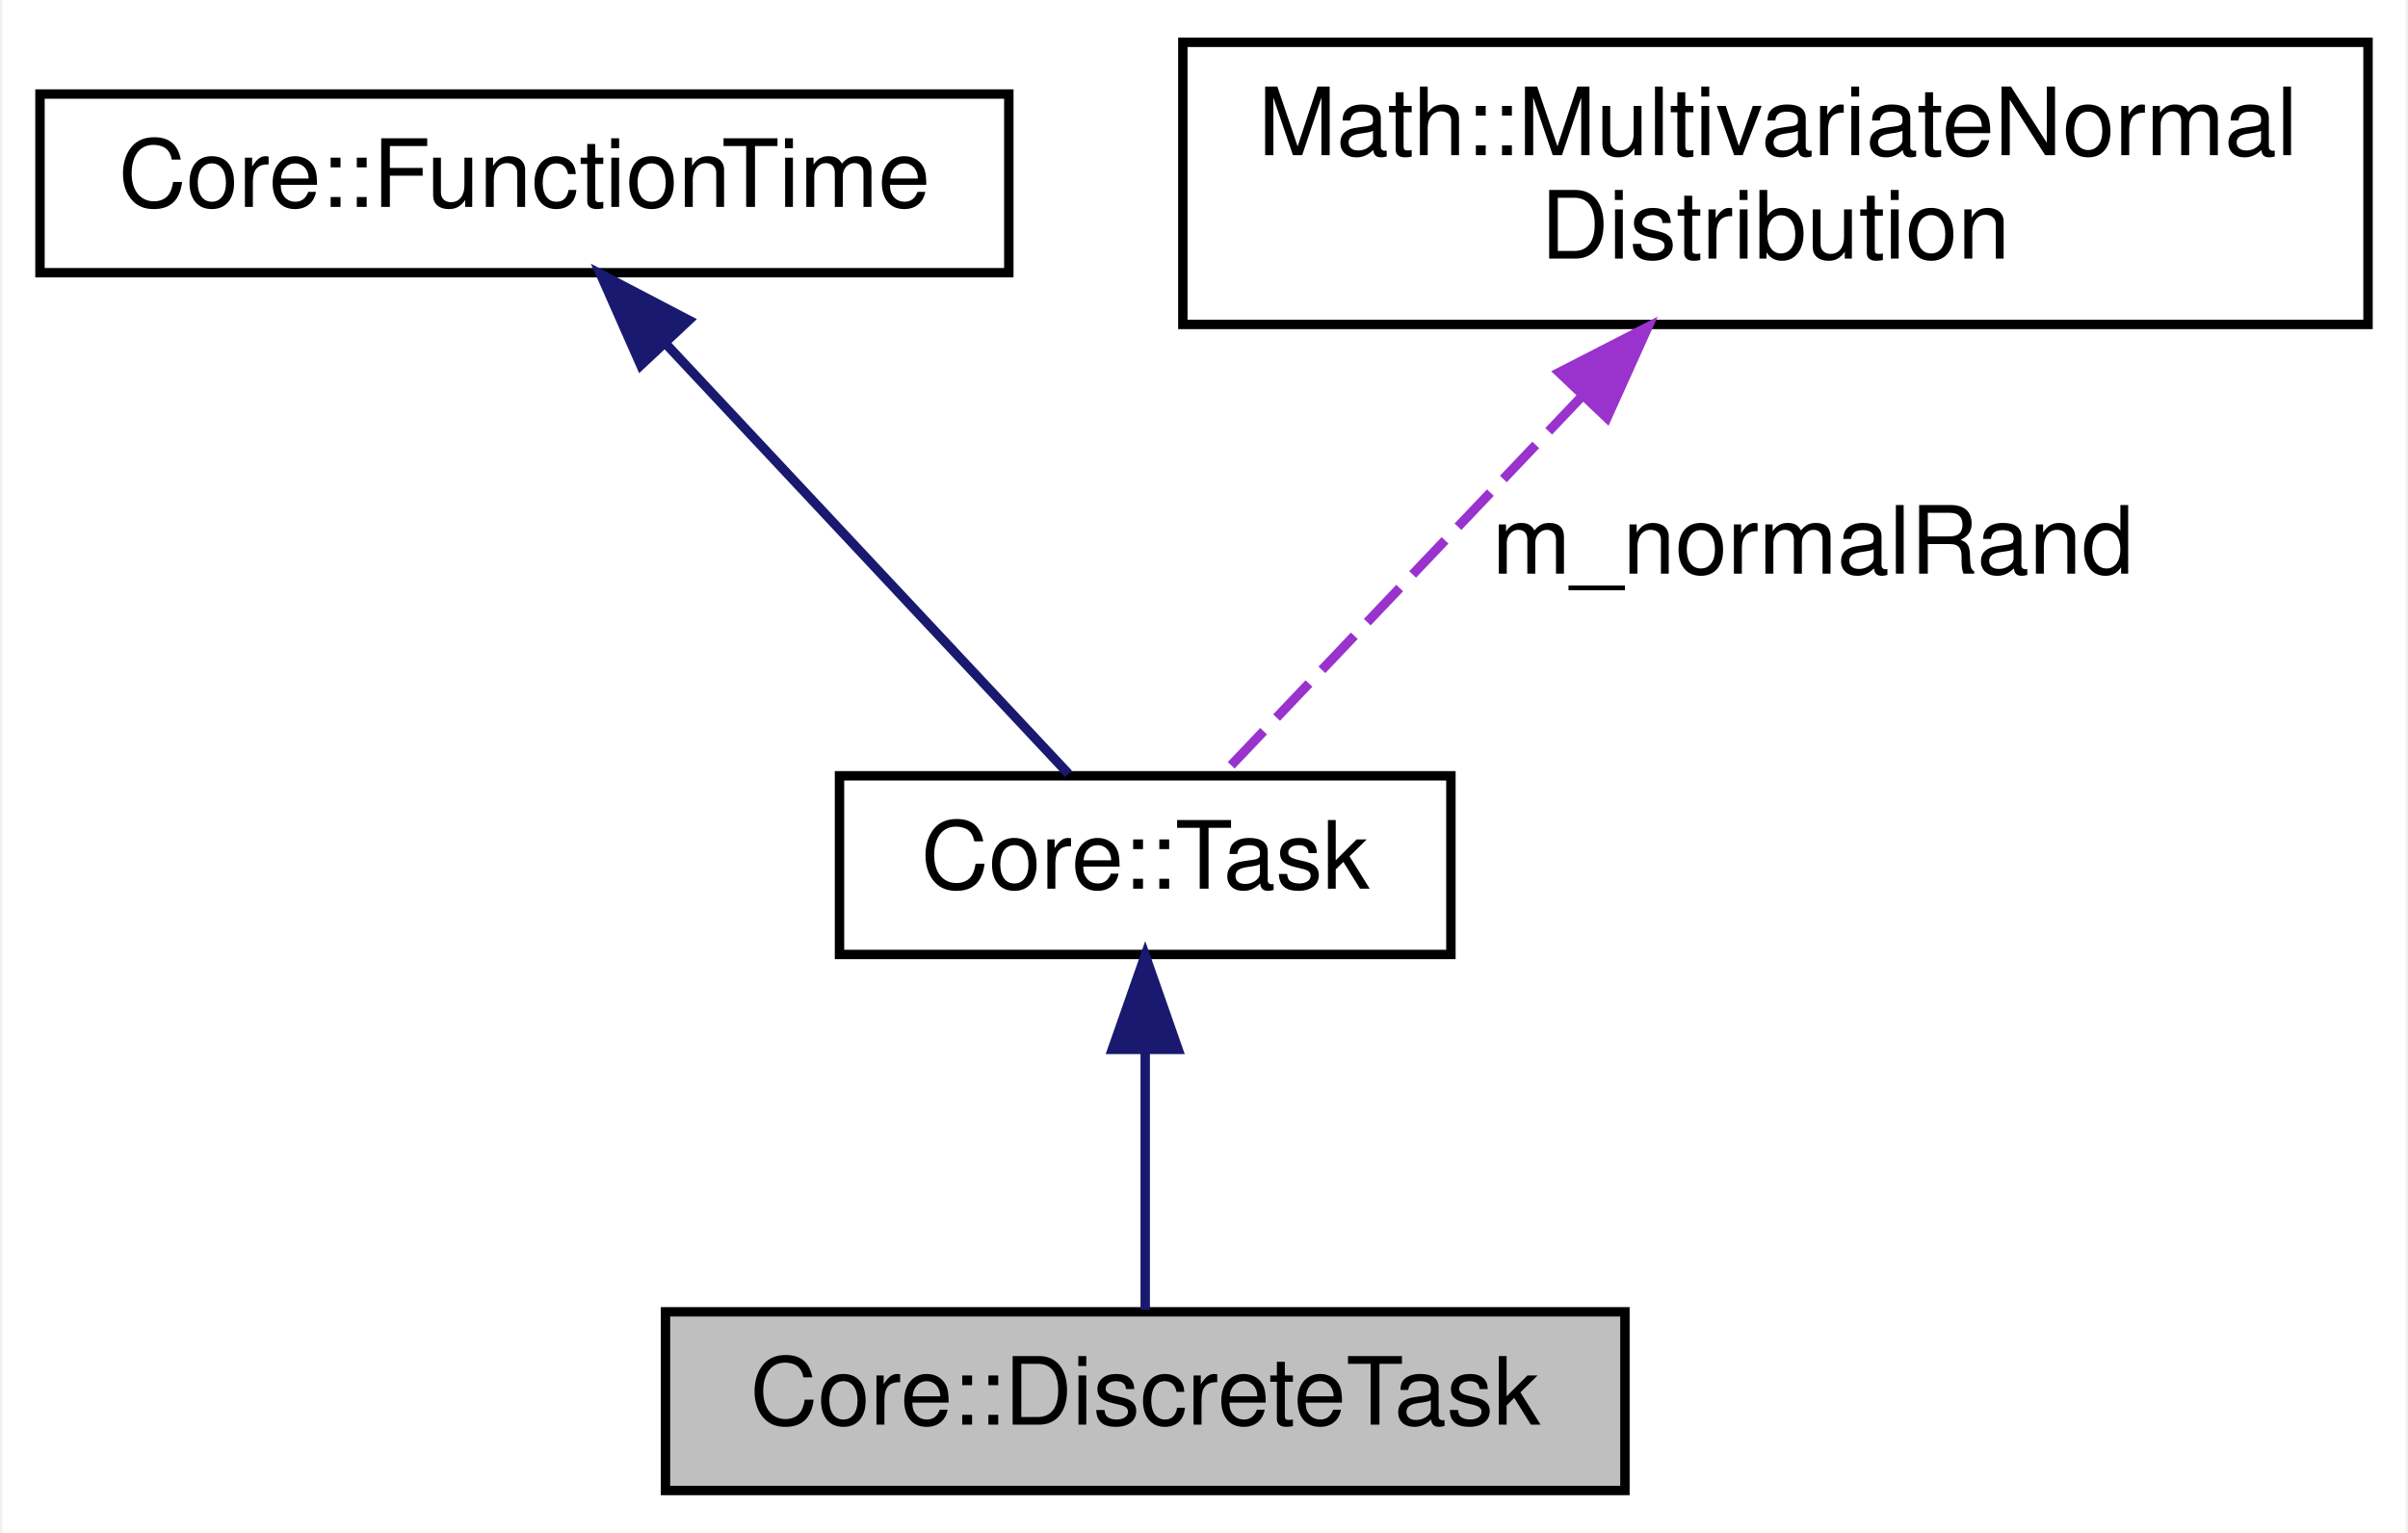
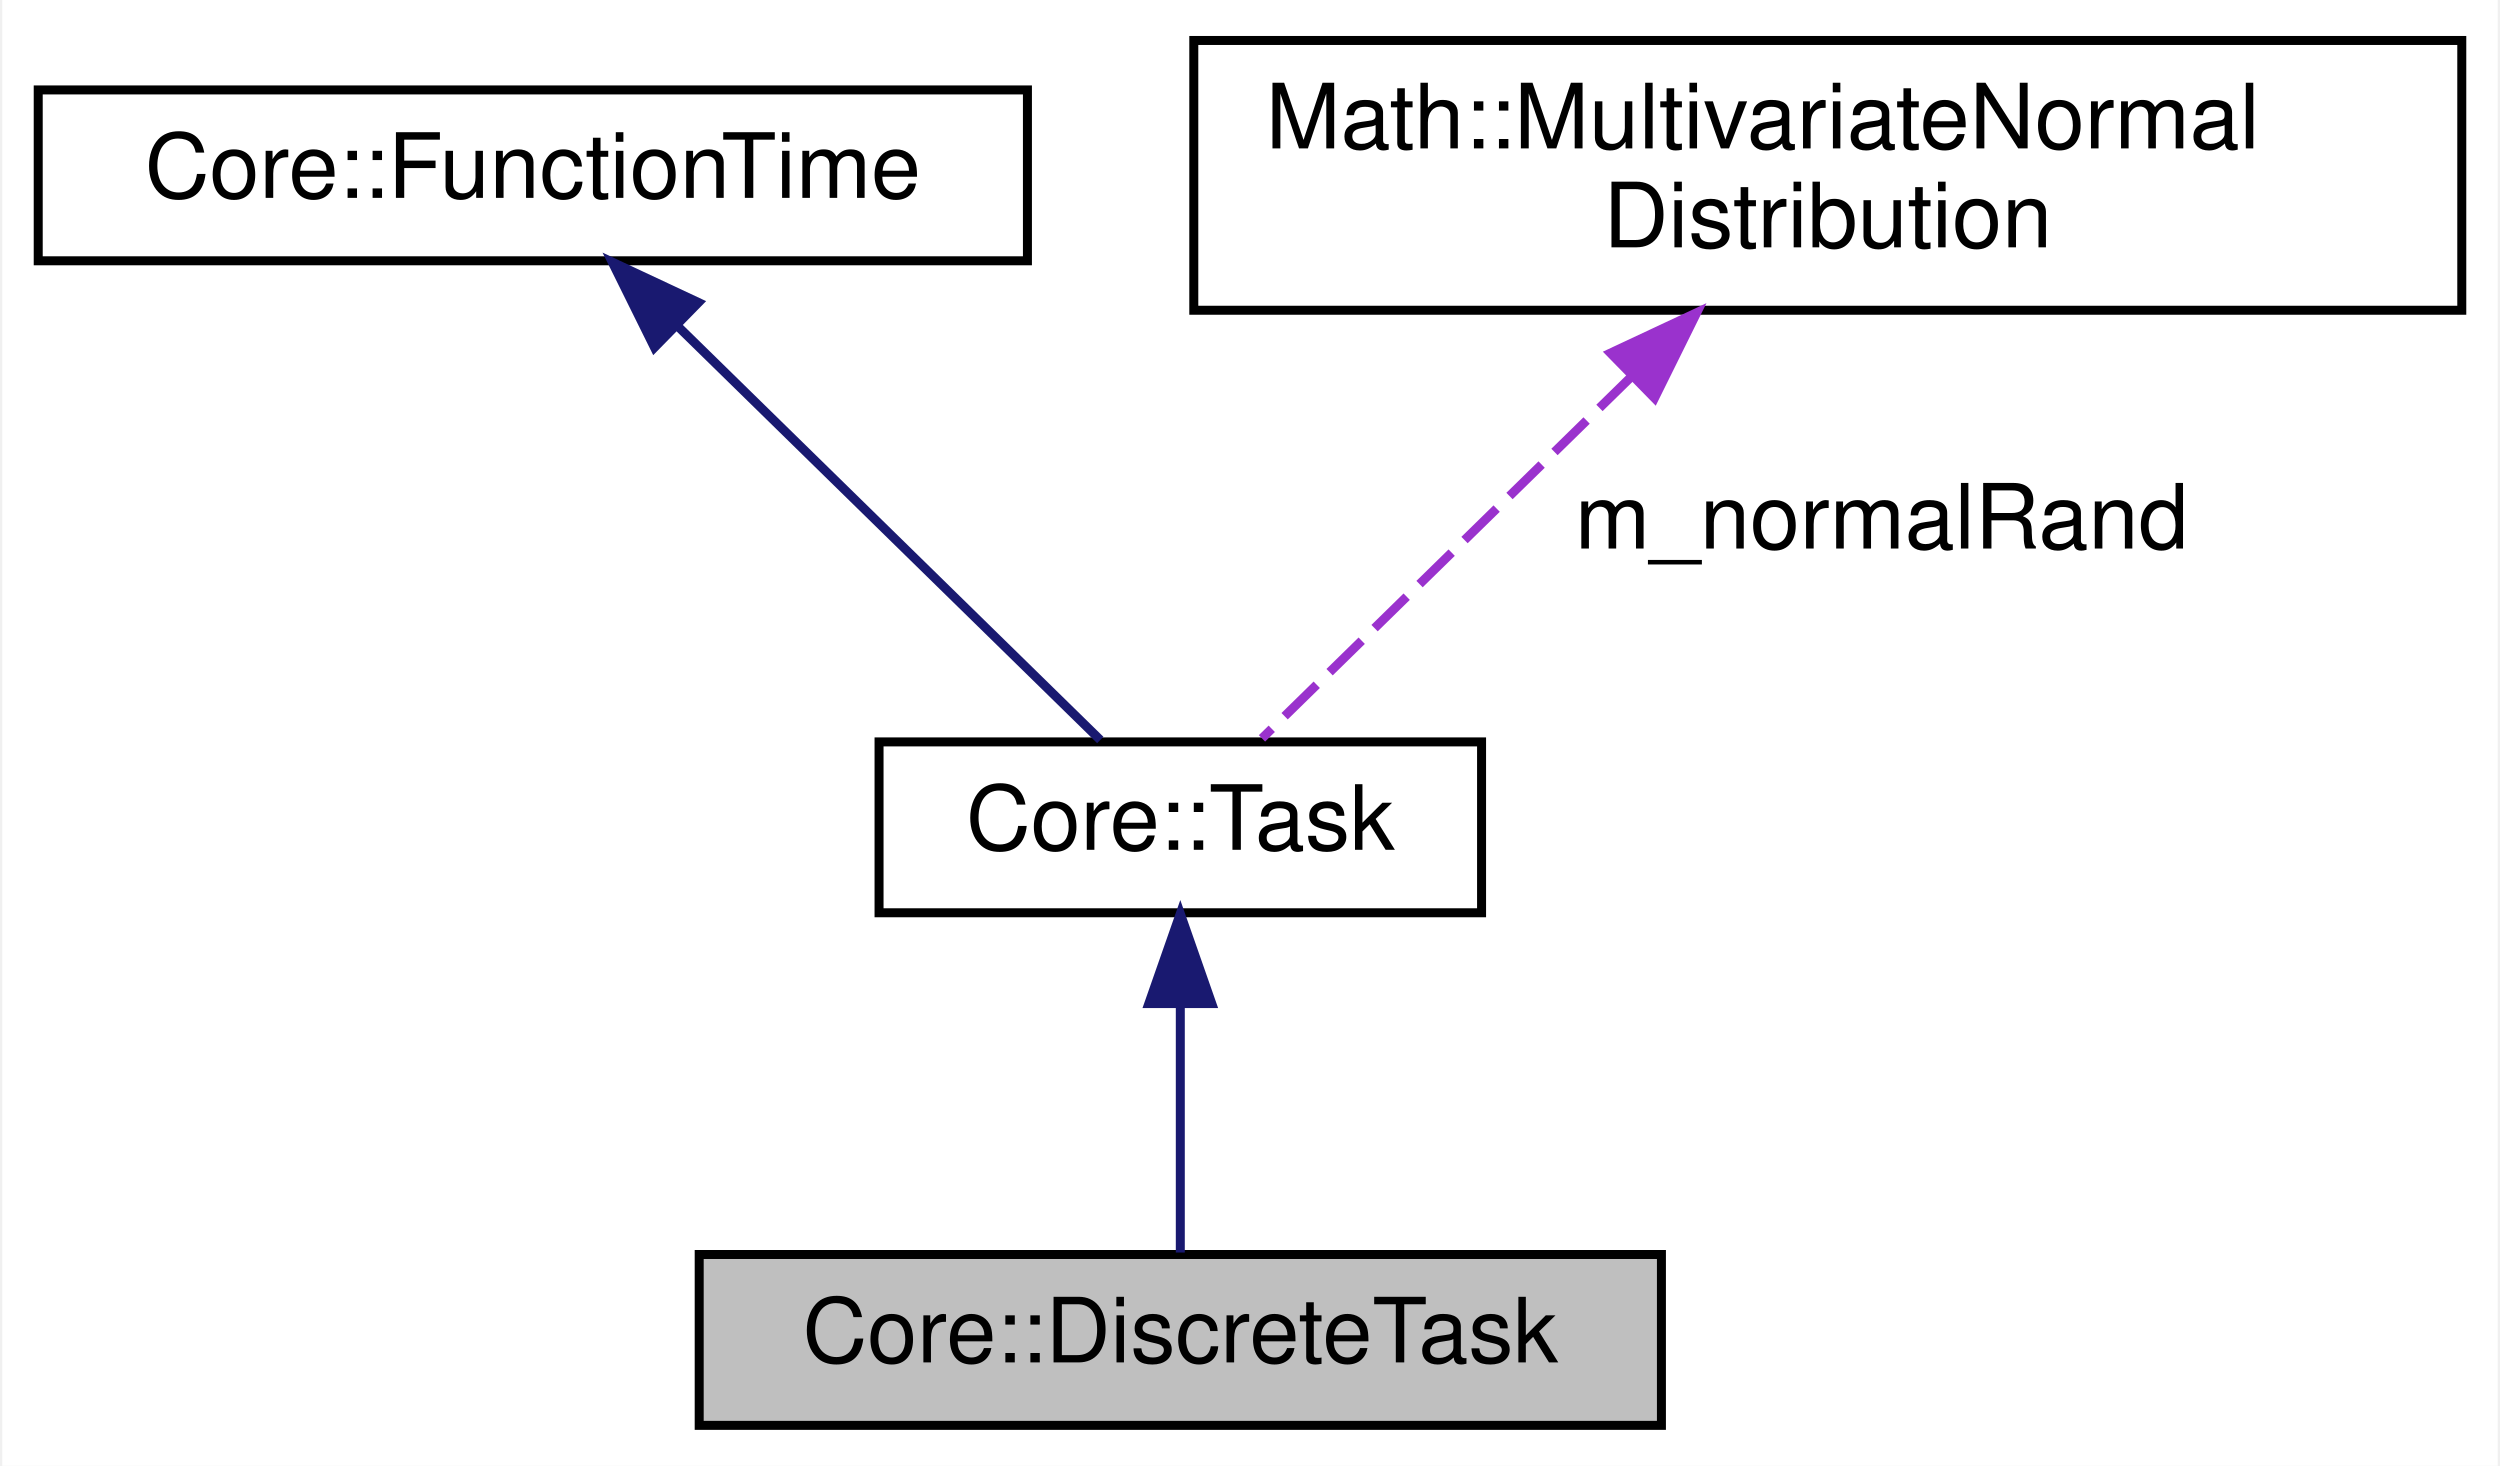
- <svg xmlns="http://www.w3.org/2000/svg" xmlns:xlink="http://www.w3.org/1999/xlink" width="256pt" height="163pt" viewBox="0.00 0.00 255.50 163.00">
+ <svg xmlns="http://www.w3.org/2000/svg" xmlns:xlink="http://www.w3.org/1999/xlink" width="278pt" height="163pt" viewBox="0.00 0.00 277.50 163.00">
  <g id="graph0" class="graph" transform="scale(1 1) rotate(0) translate(4 159)">
-     <polygon fill="white" stroke="none" points="-4,4 -4,-159 251.5,-159 251.5,4 -4,4" />
+     <polygon fill="white" stroke="none" points="-4,4 -4,-159 273.5,-159 273.5,4 -4,4" />
    <g id="node1" class="node">
-       <polygon fill="#bfbfbf" stroke="black" points="66.5,-0.5 66.5,-19.5 168.5,-19.5 168.5,-0.5 66.5,-0.5" />
-       <text text-anchor="middle" x="117.5" y="-7.5" font-family="Helvetica,sans-Serif" font-size="10.00">Core::DiscreteTask</text>
+       <polygon fill="#bfbfbf" stroke="black" points="73.5,-0.5 73.5,-19.5 180.5,-19.5 180.5,-0.5 73.5,-0.5" />
+       <text text-anchor="middle" x="127" y="-7.5" font-family="Helvetica,sans-Serif" font-size="10.00">Core::DiscreteTask</text>
    </g>
    <g id="node2" class="node">
      <g id="a_node2">
        <a xlink:href="class_core_1_1_task.html" target="_top" xlink:title="Базовый класс для всех задач ">
-           <polygon fill="white" stroke="black" points="85,-57.5 85,-76.5 150,-76.5 150,-57.5 85,-57.5" />
-           <text text-anchor="middle" x="117.5" y="-64.5" font-family="Helvetica,sans-Serif" font-size="10.00">Core::Task</text>
+           <polygon fill="white" stroke="black" points="93.5,-57.5 93.5,-76.5 160.5,-76.5 160.5,-57.5 93.5,-57.5" />
+           <text text-anchor="middle" x="127" y="-64.5" font-family="Helvetica,sans-Serif" font-size="10.00">Core::Task</text>
        </a>
      </g>
    </g>
    <g id="edge1" class="edge">
-       <path fill="none" stroke="midnightblue" d="M117.5,-47.117C117.5,-37.817 117.5,-27.056 117.5,-19.715" />
-       <polygon fill="midnightblue" stroke="midnightblue" points="114,-47.406 117.5,-57.406 121,-47.406 114,-47.406" />
+       <path fill="none" stroke="midnightblue" d="M127,-47.117C127,-37.817 127,-27.056 127,-19.715" />
+       <polygon fill="midnightblue" stroke="midnightblue" points="123.5,-47.406 127,-57.406 130.5,-47.406 123.5,-47.406" />
    </g>
    <g id="node3" class="node">
      <g id="a_node3">
        <a xlink:href="class_core_1_1_function_time.html" target="_top" xlink:title="Базовый класс для классов, представляющих собой функции времени. ">
-           <polygon fill="white" stroke="black" points="0,-130 0,-149 103,-149 103,-130 0,-130" />
-           <text text-anchor="middle" x="51.5" y="-137" font-family="Helvetica,sans-Serif" font-size="10.00">Core::FunctionTime</text>
+           <polygon fill="white" stroke="black" points="0,-130 0,-149 110,-149 110,-130 0,-130" />
+           <text text-anchor="middle" x="55" y="-137" font-family="Helvetica,sans-Serif" font-size="10.00">Core::FunctionTime</text>
        </a>
      </g>
    </g>
    <g id="edge2" class="edge">
-       <path fill="none" stroke="midnightblue" d="M66.67,-122.296C79.944,-108.117 98.718,-88.063 109.341,-76.715" />
-       <polygon fill="midnightblue" stroke="midnightblue" points="63.872,-120.163 59.593,-129.855 68.982,-124.947 63.872,-120.163" />
+       <path fill="none" stroke="midnightblue" d="M71.144,-122.692C85.646,-108.493 106.402,-88.169 118.099,-76.715" />
+       <polygon fill="midnightblue" stroke="midnightblue" points="68.525,-120.358 63.829,-129.855 73.422,-125.36 68.525,-120.358" />
    </g>
    <g id="node4" class="node">
      <g id="a_node4">
        <a xlink:href="class_math_1_1_multivariate_normal_distribution.html" target="_top" xlink:title="Класс-генератор случайных нормальных(гауссовских) векторов. ">
-           <polygon fill="white" stroke="black" points="121.5,-124.5 121.5,-154.5 247.5,-154.5 247.5,-124.5 121.5,-124.5" />
-           <text text-anchor="start" x="129.5" y="-142.5" font-family="Helvetica,sans-Serif" font-size="10.00">Math::MultivariateNormal</text>
-           <text text-anchor="middle" x="184.5" y="-131.5" font-family="Helvetica,sans-Serif" font-size="10.00">Distribution</text>
+           <polygon fill="white" stroke="black" points="128.5,-124.5 128.5,-154.5 269.5,-154.5 269.5,-124.5 128.5,-124.5" />
+           <text text-anchor="start" x="136.5" y="-142.5" font-family="Helvetica,sans-Serif" font-size="10.00">Math::MultivariateNormal</text>
+           <text text-anchor="middle" x="199" y="-131.5" font-family="Helvetica,sans-Serif" font-size="10.00">Distribution</text>
        </a>
      </g>
    </g>
    <g id="edge3" class="edge">
-       <path fill="none" stroke="#9a32cd" stroke-dasharray="5,2" d="M163.841,-116.762C151.089,-103.344 135.413,-86.849 125.952,-76.893" />
-       <polygon fill="#9a32cd" stroke="#9a32cd" points="161.516,-119.396 170.942,-124.233 166.59,-114.573 161.516,-119.396" />
-       <text text-anchor="middle" x="188.5" y="-98" font-family="Helvetica,sans-Serif" font-size="10.00"> m_normalRand</text>
+       <path fill="none" stroke="#9a32cd" stroke-dasharray="5,2" d="M177.182,-117.137C163.411,-103.653 146.345,-86.942 136.082,-76.893" />
+       <polygon fill="#9a32cd" stroke="#9a32cd" points="174.836,-119.738 184.43,-124.233 179.733,-114.736 174.836,-119.738" />
+       <text text-anchor="middle" x="205" y="-98" font-family="Helvetica,sans-Serif" font-size="10.00"> m_normalRand</text>
    </g>
  </g>
</svg>
